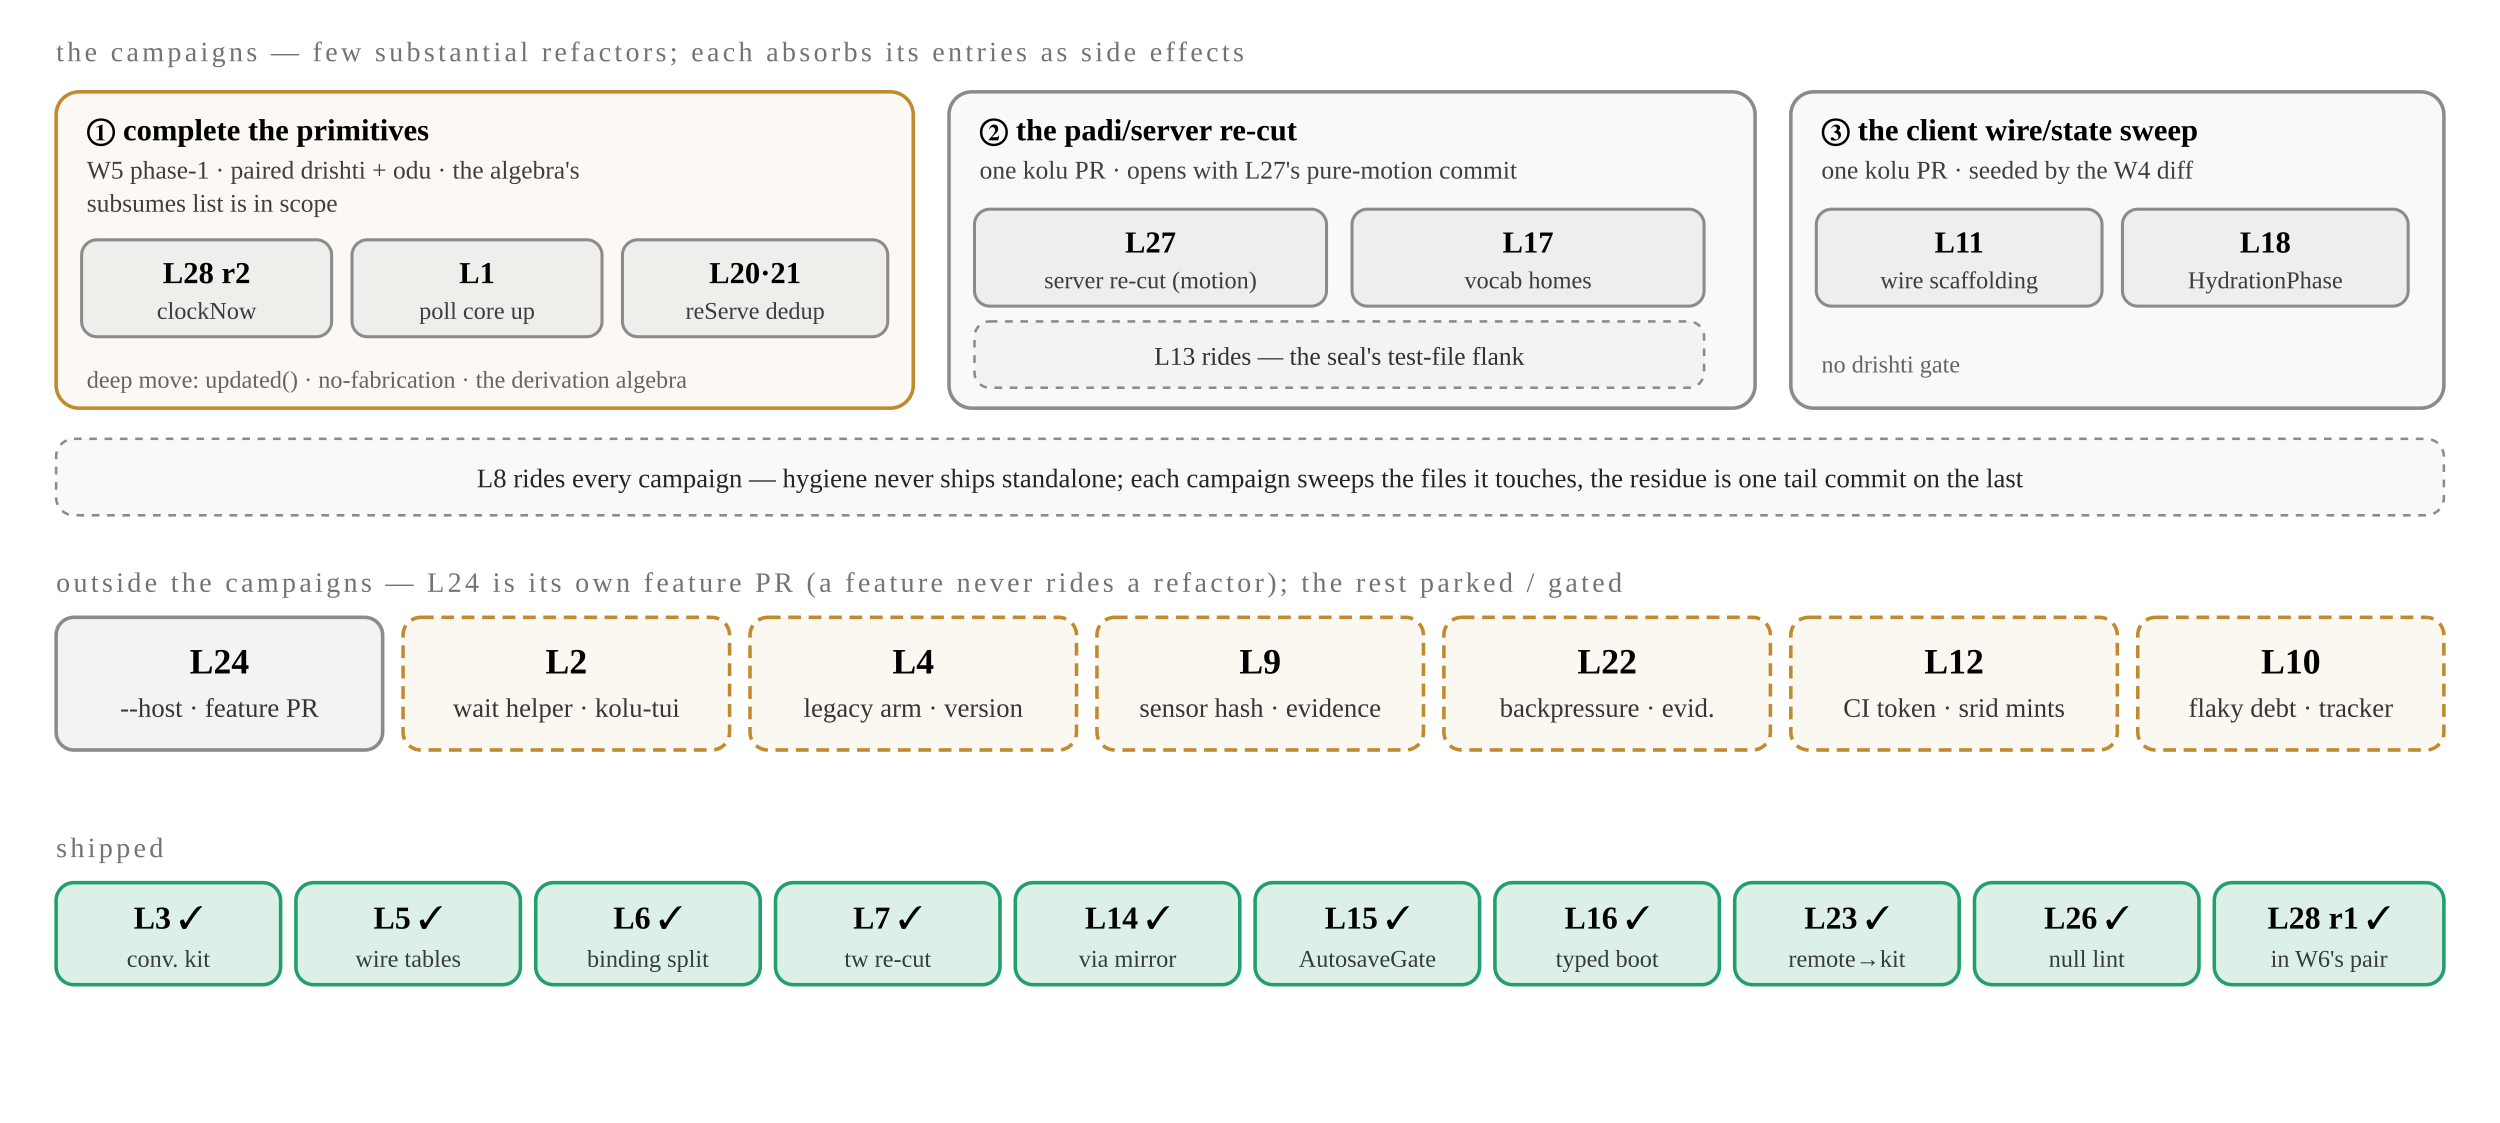
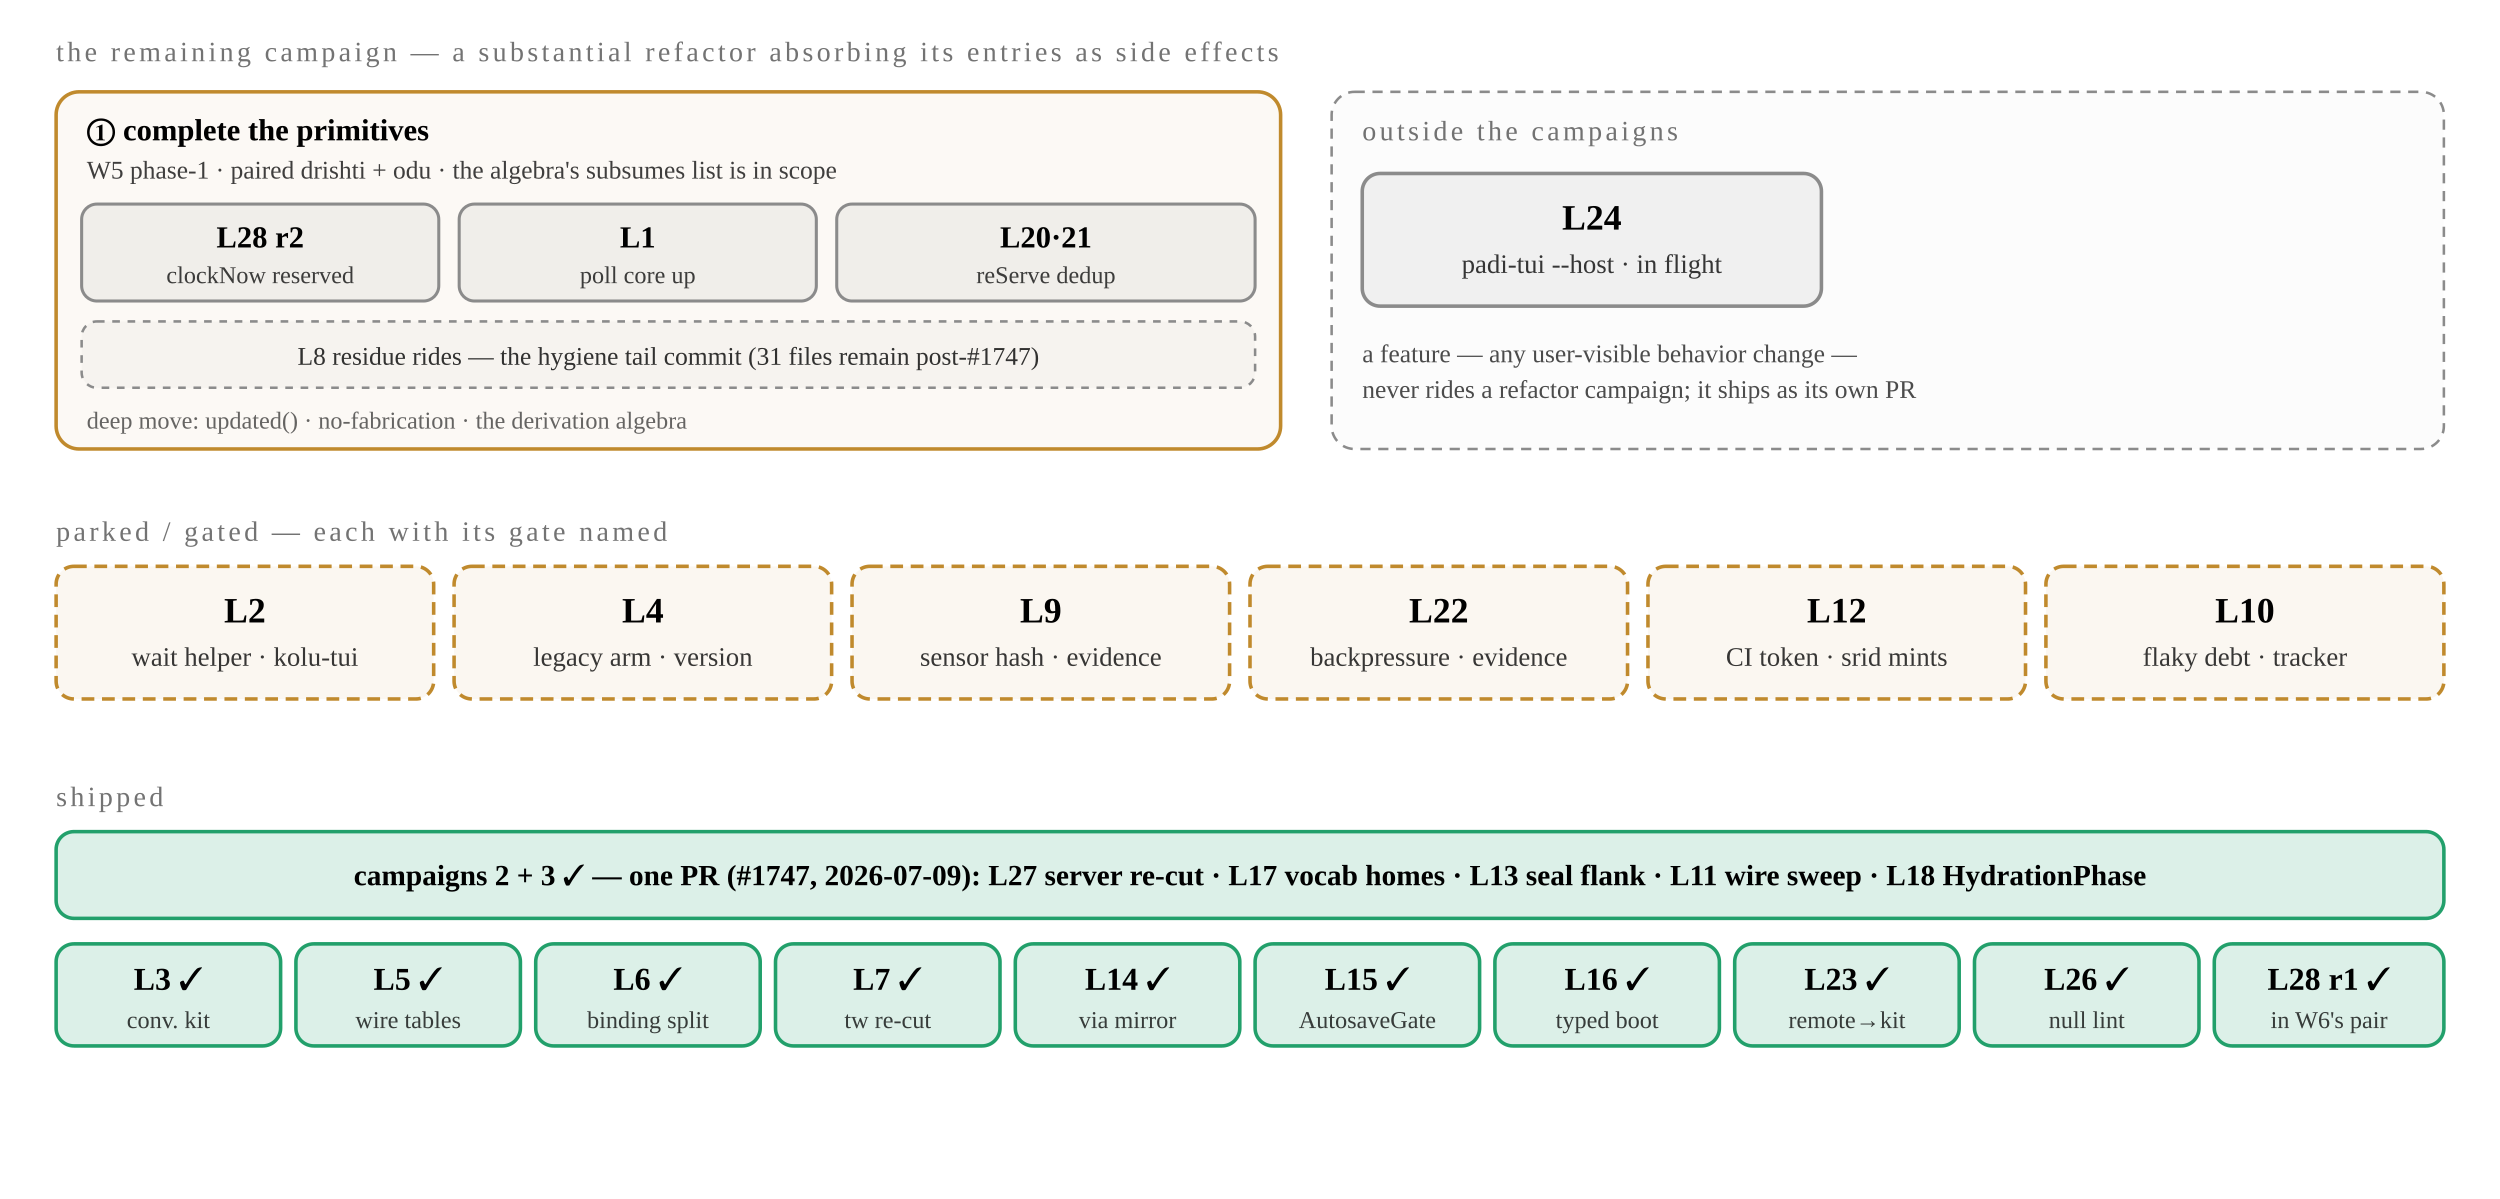
- <svg xmlns="http://www.w3.org/2000/svg" viewBox="0 0 980 440" font-family="inherit" role="img" aria-label="Cleanup ledger bird's-eye: three substantial refactor campaigns absorbing their entries, the hygiene ribbon riding all three, the parked/gated lane, and the shipped row">
-   <text x="22" y="24" font-size="11" letter-spacing="1.3" fill="currentColor" opacity="0.55" style="text-transform:uppercase">the campaigns — few substantial refactors; each absorbs its entries as side effects</text>
+ <svg xmlns="http://www.w3.org/2000/svg" viewBox="0 0 980 470" font-family="inherit" role="img" aria-label="Cleanup ledger bird's-eye: the one remaining campaign with its hygiene residue, the L24 feature PR, the parked/gated lane, and the shipped record including campaigns 2 and 3">
+   <text x="22" y="24" font-size="11" letter-spacing="1.3" fill="currentColor" opacity="0.55" style="text-transform:uppercase">the remaining campaign — a substantial refactor absorbing its entries as side effects</text>
  <g>
-     <rect x="22" y="36" width="336" height="124" rx="9" fill="#c08a2d" fill-opacity="0.05" stroke="#c08a2d" stroke-width="1.4" />
+     <rect x="22" y="36" width="480" height="140" rx="9" fill="#c08a2d" fill-opacity="0.05" stroke="#c08a2d" stroke-width="1.4" />
    <text x="34" y="55" font-size="12" font-weight="700" fill="currentColor">① complete the primitives</text>
-     <text x="34" y="70" font-size="10" fill="currentColor" opacity="0.75">W5 phase-1 · paired drishti + odu · the algebra's</text>
-     <text x="34" y="83" font-size="10" fill="currentColor" opacity="0.75">subsumes list is in scope</text>
+     <text x="34" y="70" font-size="10" fill="currentColor" opacity="0.75">W5 phase-1 · paired drishti + odu · the algebra's subsumes list is in scope</text>
    <a href="#l28">
-       <rect x="32" y="94" width="98" height="38" rx="6" fill="#8b8b8b" fill-opacity="0.1" stroke="#8b8b8b" stroke-width="1.2" />
-       <text x="81" y="111" text-anchor="middle" font-size="12" font-weight="700" fill="currentColor">L28 r2</text>
-       <text x="81" y="125" text-anchor="middle" font-size="9.5" fill="currentColor" opacity="0.75">clockNow</text>
+       <rect x="32" y="80" width="140" height="38" rx="6" fill="#8b8b8b" fill-opacity="0.1" stroke="#8b8b8b" stroke-width="1.2" />
+       <text x="102" y="97" text-anchor="middle" font-size="12" font-weight="700" fill="currentColor">L28 r2</text>
+       <text x="102" y="111" text-anchor="middle" font-size="9.5" fill="currentColor" opacity="0.75">clockNow reserved</text>
    </a>
    <a href="#l1">
-       <rect x="138" y="94" width="98" height="38" rx="6" fill="#8b8b8b" fill-opacity="0.1" stroke="#8b8b8b" stroke-width="1.2" />
-       <text x="187" y="111" text-anchor="middle" font-size="12" font-weight="700" fill="currentColor">L1</text>
-       <text x="187" y="125" text-anchor="middle" font-size="9.5" fill="currentColor" opacity="0.75">poll core up</text>
+       <rect x="180" y="80" width="140" height="38" rx="6" fill="#8b8b8b" fill-opacity="0.1" stroke="#8b8b8b" stroke-width="1.2" />
+       <text x="250" y="97" text-anchor="middle" font-size="12" font-weight="700" fill="currentColor">L1</text>
+       <text x="250" y="111" text-anchor="middle" font-size="9.5" fill="currentColor" opacity="0.75">poll core up</text>
    </a>
    <a href="#l20">
-       <rect x="244" y="94" width="104" height="38" rx="6" fill="#8b8b8b" fill-opacity="0.1" stroke="#8b8b8b" stroke-width="1.2" />
-       <text x="296" y="111" text-anchor="middle" font-size="12" font-weight="700" fill="currentColor">L20·21</text>
-       <text x="296" y="125" text-anchor="middle" font-size="9.5" fill="currentColor" opacity="0.75">reServe dedup</text>
+       <rect x="328" y="80" width="164" height="38" rx="6" fill="#8b8b8b" fill-opacity="0.1" stroke="#8b8b8b" stroke-width="1.2" />
+       <text x="410" y="97" text-anchor="middle" font-size="12" font-weight="700" fill="currentColor">L20·21</text>
+       <text x="410" y="111" text-anchor="middle" font-size="9.5" fill="currentColor" opacity="0.75">reServe dedup</text>
    </a>
-     <text x="34" y="152" font-size="9.5" fill="currentColor" opacity="0.6">deep move: updated() · no-fabrication · the derivation algebra</text>
+     <a href="#l8">
+       <rect x="32" y="126" width="460" height="26" rx="6" fill="#8b8b8b" fill-opacity="0.05" stroke="#8b8b8b" stroke-width="1" stroke-dasharray="3 3" />
+       <text x="262" y="143" text-anchor="middle" font-size="10" fill="currentColor" opacity="0.8">L8 residue rides — the hygiene tail commit (31 files remain post-#1747)</text>
+     </a>
+     <text x="34" y="168" font-size="9.5" fill="currentColor" opacity="0.6">deep move: updated() · no-fabrication · the derivation algebra</text>
  </g>
  <g>
-     <rect x="372" y="36" width="316" height="124" rx="9" fill="#8b8b8b" fill-opacity="0.05" stroke="#8b8b8b" stroke-width="1.4" />
-     <text x="384" y="55" font-size="12" font-weight="700" fill="currentColor">② the padi/server re-cut</text>
-     <text x="384" y="70" font-size="10" fill="currentColor" opacity="0.75">one kolu PR · opens with L27's pure-motion commit</text>
-     <a href="#l27">
-       <rect x="382" y="82" width="138" height="38" rx="6" fill="#8b8b8b" fill-opacity="0.1" stroke="#8b8b8b" stroke-width="1.2" />
-       <text x="451" y="99" text-anchor="middle" font-size="12" font-weight="700" fill="currentColor">L27</text>
-       <text x="451" y="113" text-anchor="middle" font-size="9.5" fill="currentColor" opacity="0.75">server re-cut (motion)</text>
+     <rect x="522" y="36" width="436" height="140" rx="9" fill="#8b8b8b" fill-opacity="0.03" stroke="#8b8b8b" stroke-width="1" stroke-dasharray="4 3" />
+     <text x="534" y="55" font-size="11" letter-spacing="1.3" fill="currentColor" opacity="0.55" style="text-transform:uppercase">outside the campaigns</text>
+     <a href="#l24">
+       <rect x="534" y="68" width="180" height="52" rx="7" fill="#8b8b8b" fill-opacity="0.1" stroke="#8b8b8b" stroke-width="1.4" />
+       <text x="624" y="90" text-anchor="middle" font-size="14" font-weight="700" fill="currentColor">L24</text>
+       <text x="624" y="107" text-anchor="middle" font-size="10.5" fill="currentColor" opacity="0.78">padi-tui --host · in flight</text>
    </a>
-     <a href="#l17">
-       <rect x="530" y="82" width="138" height="38" rx="6" fill="#8b8b8b" fill-opacity="0.1" stroke="#8b8b8b" stroke-width="1.2" />
-       <text x="599" y="99" text-anchor="middle" font-size="12" font-weight="700" fill="currentColor">L17</text>
-       <text x="599" y="113" text-anchor="middle" font-size="9.5" fill="currentColor" opacity="0.75">vocab homes</text>
-     </a>
-     <a href="#l13">
-       <rect x="382" y="126" width="286" height="26" rx="6" fill="#8b8b8b" fill-opacity="0.05" stroke="#8b8b8b" stroke-width="1" stroke-dasharray="3 3" />
-       <text x="525" y="143" text-anchor="middle" font-size="10" fill="currentColor" opacity="0.8">L13 rides — the seal's test-file flank</text>
-     </a>
+     <text x="534" y="142" font-size="10" fill="currentColor" opacity="0.7">a feature — any user-visible behavior change —</text>
+     <text x="534" y="156" font-size="10" fill="currentColor" opacity="0.7">never rides a refactor campaign; it ships as its own PR</text>
  </g>
-   <g>
-     <rect x="702" y="36" width="256" height="124" rx="9" fill="#8b8b8b" fill-opacity="0.05" stroke="#8b8b8b" stroke-width="1.4" />
-     <text x="714" y="55" font-size="12" font-weight="700" fill="currentColor">③ the client wire/state sweep</text>
-     <text x="714" y="70" font-size="10" fill="currentColor" opacity="0.75">one kolu PR · seeded by the W4 diff</text>
-     <a href="#l11">
-       <rect x="712" y="82" width="112" height="38" rx="6" fill="#8b8b8b" fill-opacity="0.1" stroke="#8b8b8b" stroke-width="1.2" />
-       <text x="768" y="99" text-anchor="middle" font-size="12" font-weight="700" fill="currentColor">L11</text>
-       <text x="768" y="113" text-anchor="middle" font-size="9.5" fill="currentColor" opacity="0.75">wire scaffolding</text>
-     </a>
-     <a href="#l18">
-       <rect x="832" y="82" width="112" height="38" rx="6" fill="#8b8b8b" fill-opacity="0.1" stroke="#8b8b8b" stroke-width="1.2" />
-       <text x="888" y="99" text-anchor="middle" font-size="12" font-weight="700" fill="currentColor">L18</text>
-       <text x="888" y="113" text-anchor="middle" font-size="9.5" fill="currentColor" opacity="0.75">HydrationPhase</text>
-     </a>
-     <text x="714" y="146" font-size="9.5" fill="currentColor" opacity="0.6">no drishti gate</text>
-   </g>
-   <a href="#l8">
-     <rect x="22" y="172" width="936" height="30" rx="7" fill="#8b8b8b" fill-opacity="0.05" stroke="#8b8b8b" stroke-width="1" stroke-dasharray="3 3" />
-     <text x="490" y="191" text-anchor="middle" font-size="10.5" fill="currentColor" opacity="0.85">L8 rides every campaign — hygiene never ships standalone; each campaign sweeps the files it touches, the residue is one tail commit on the last</text>
-   </a>
-   <text x="22" y="232" font-size="11" letter-spacing="1.3" fill="currentColor" opacity="0.55" style="text-transform:uppercase">outside the campaigns — L24 is its own feature PR (a feature never rides a refactor); the rest parked / gated</text>
-   <a href="#l24">
-     <rect x="22" y="242" width="128" height="52" rx="7" fill="#8b8b8b" fill-opacity="0.1" stroke="#8b8b8b" stroke-width="1.4" />
-     <text x="86" y="264" text-anchor="middle" font-size="14" font-weight="700" fill="currentColor">L24</text>
-     <text x="86" y="281" text-anchor="middle" font-size="10.5" fill="currentColor" opacity="0.78">--host · feature PR</text>
-   </a>
+   <text x="22" y="212" font-size="11" letter-spacing="1.3" fill="currentColor" opacity="0.55" style="text-transform:uppercase">parked / gated — each with its gate named</text>
  <a href="#l2">
-     <rect x="158" y="242" width="128" height="52" rx="7" fill="#c08a2d" fill-opacity="0.07" stroke="#c08a2d" stroke-width="1.4" stroke-dasharray="5 3" />
-     <text x="222" y="264" text-anchor="middle" font-size="14" font-weight="700" fill="currentColor">L2</text>
-     <text x="222" y="281" text-anchor="middle" font-size="10.5" fill="currentColor" opacity="0.78">wait helper · kolu-tui</text>
+     <rect x="22" y="222" width="148" height="52" rx="7" fill="#c08a2d" fill-opacity="0.07" stroke="#c08a2d" stroke-width="1.4" stroke-dasharray="5 3" />
+     <text x="96" y="244" text-anchor="middle" font-size="14" font-weight="700" fill="currentColor">L2</text>
+     <text x="96" y="261" text-anchor="middle" font-size="10.5" fill="currentColor" opacity="0.78">wait helper · kolu-tui</text>
  </a>
  <a href="#l4">
-     <rect x="294" y="242" width="128" height="52" rx="7" fill="#c08a2d" fill-opacity="0.07" stroke="#c08a2d" stroke-width="1.4" stroke-dasharray="5 3" />
-     <text x="358" y="264" text-anchor="middle" font-size="14" font-weight="700" fill="currentColor">L4</text>
-     <text x="358" y="281" text-anchor="middle" font-size="10.5" fill="currentColor" opacity="0.78">legacy arm · version</text>
+     <rect x="178" y="222" width="148" height="52" rx="7" fill="#c08a2d" fill-opacity="0.07" stroke="#c08a2d" stroke-width="1.4" stroke-dasharray="5 3" />
+     <text x="252" y="244" text-anchor="middle" font-size="14" font-weight="700" fill="currentColor">L4</text>
+     <text x="252" y="261" text-anchor="middle" font-size="10.5" fill="currentColor" opacity="0.78">legacy arm · version</text>
  </a>
  <a href="#l9">
-     <rect x="430" y="242" width="128" height="52" rx="7" fill="#c08a2d" fill-opacity="0.07" stroke="#c08a2d" stroke-width="1.4" stroke-dasharray="5 3" />
-     <text x="494" y="264" text-anchor="middle" font-size="14" font-weight="700" fill="currentColor">L9</text>
-     <text x="494" y="281" text-anchor="middle" font-size="10.5" fill="currentColor" opacity="0.78">sensor hash · evidence</text>
+     <rect x="334" y="222" width="148" height="52" rx="7" fill="#c08a2d" fill-opacity="0.07" stroke="#c08a2d" stroke-width="1.4" stroke-dasharray="5 3" />
+     <text x="408" y="244" text-anchor="middle" font-size="14" font-weight="700" fill="currentColor">L9</text>
+     <text x="408" y="261" text-anchor="middle" font-size="10.5" fill="currentColor" opacity="0.78">sensor hash · evidence</text>
  </a>
  <a href="#l22">
-     <rect x="566" y="242" width="128" height="52" rx="7" fill="#c08a2d" fill-opacity="0.07" stroke="#c08a2d" stroke-width="1.4" stroke-dasharray="5 3" />
-     <text x="630" y="264" text-anchor="middle" font-size="14" font-weight="700" fill="currentColor">L22</text>
-     <text x="630" y="281" text-anchor="middle" font-size="10.5" fill="currentColor" opacity="0.78">backpressure · evid.</text>
+     <rect x="490" y="222" width="148" height="52" rx="7" fill="#c08a2d" fill-opacity="0.07" stroke="#c08a2d" stroke-width="1.4" stroke-dasharray="5 3" />
+     <text x="564" y="244" text-anchor="middle" font-size="14" font-weight="700" fill="currentColor">L22</text>
+     <text x="564" y="261" text-anchor="middle" font-size="10.5" fill="currentColor" opacity="0.78">backpressure · evidence</text>
  </a>
  <a href="#l12">
-     <rect x="702" y="242" width="128" height="52" rx="7" fill="#c08a2d" fill-opacity="0.07" stroke="#c08a2d" stroke-width="1.4" stroke-dasharray="5 3" />
-     <text x="766" y="264" text-anchor="middle" font-size="14" font-weight="700" fill="currentColor">L12</text>
-     <text x="766" y="281" text-anchor="middle" font-size="10.5" fill="currentColor" opacity="0.78">CI token · srid mints</text>
+     <rect x="646" y="222" width="148" height="52" rx="7" fill="#c08a2d" fill-opacity="0.07" stroke="#c08a2d" stroke-width="1.4" stroke-dasharray="5 3" />
+     <text x="720" y="244" text-anchor="middle" font-size="14" font-weight="700" fill="currentColor">L12</text>
+     <text x="720" y="261" text-anchor="middle" font-size="10.5" fill="currentColor" opacity="0.78">CI token · srid mints</text>
  </a>
  <a href="#l10">
-     <rect x="838" y="242" width="120" height="52" rx="7" fill="#c08a2d" fill-opacity="0.07" stroke="#c08a2d" stroke-width="1.4" stroke-dasharray="5 3" />
-     <text x="898" y="264" text-anchor="middle" font-size="14" font-weight="700" fill="currentColor">L10</text>
-     <text x="898" y="281" text-anchor="middle" font-size="10.5" fill="currentColor" opacity="0.78">flaky debt · tracker</text>
+     <rect x="802" y="222" width="156" height="52" rx="7" fill="#c08a2d" fill-opacity="0.07" stroke="#c08a2d" stroke-width="1.4" stroke-dasharray="5 3" />
+     <text x="880" y="244" text-anchor="middle" font-size="14" font-weight="700" fill="currentColor">L10</text>
+     <text x="880" y="261" text-anchor="middle" font-size="10.5" fill="currentColor" opacity="0.78">flaky debt · tracker</text>
  </a>
-   <text x="22" y="336" font-size="11" letter-spacing="1.3" fill="currentColor" opacity="0.55" style="text-transform:uppercase">shipped</text>
+   <text x="22" y="316" font-size="11" letter-spacing="1.3" fill="currentColor" opacity="0.55" style="text-transform:uppercase">shipped</text>
+   <a href="#l27">
+     <rect x="22" y="326" width="936" height="34" rx="7" fill="#22a06b" fill-opacity="0.16" stroke="#22a06b" stroke-width="1.4" />
+     <text x="490" y="347" text-anchor="middle" font-size="11.5" font-weight="700" fill="currentColor">campaigns 2 + 3 ✓ — one PR (#1747, 2026-07-09): L27 server re-cut · L17 vocab homes · L13 seal flank · L11 wire sweep · L18 HydrationPhase</text>
+   </a>
  <a href="#l3">
-     <rect x="22" y="346" width="88" height="40" rx="7" fill="#22a06b" fill-opacity="0.16" stroke="#22a06b" stroke-width="1.4" />
-     <text x="66" y="364" text-anchor="middle" font-size="12.5" font-weight="700" fill="currentColor">L3 ✓</text>
-     <text x="66" y="379" text-anchor="middle" font-size="9.5" fill="currentColor" opacity="0.75">conv. kit</text>
+     <rect x="22" y="370" width="88" height="40" rx="7" fill="#22a06b" fill-opacity="0.16" stroke="#22a06b" stroke-width="1.4" />
+     <text x="66" y="388" text-anchor="middle" font-size="12.5" font-weight="700" fill="currentColor">L3 ✓</text>
+     <text x="66" y="403" text-anchor="middle" font-size="9.5" fill="currentColor" opacity="0.75">conv. kit</text>
  </a>
  <a href="#l5">
-     <rect x="116" y="346" width="88" height="40" rx="7" fill="#22a06b" fill-opacity="0.16" stroke="#22a06b" stroke-width="1.4" />
-     <text x="160" y="364" text-anchor="middle" font-size="12.5" font-weight="700" fill="currentColor">L5 ✓</text>
-     <text x="160" y="379" text-anchor="middle" font-size="9.5" fill="currentColor" opacity="0.75">wire tables</text>
+     <rect x="116" y="370" width="88" height="40" rx="7" fill="#22a06b" fill-opacity="0.16" stroke="#22a06b" stroke-width="1.4" />
+     <text x="160" y="388" text-anchor="middle" font-size="12.5" font-weight="700" fill="currentColor">L5 ✓</text>
+     <text x="160" y="403" text-anchor="middle" font-size="9.5" fill="currentColor" opacity="0.75">wire tables</text>
  </a>
  <a href="#l6">
-     <rect x="210" y="346" width="88" height="40" rx="7" fill="#22a06b" fill-opacity="0.16" stroke="#22a06b" stroke-width="1.4" />
-     <text x="254" y="364" text-anchor="middle" font-size="12.5" font-weight="700" fill="currentColor">L6 ✓</text>
-     <text x="254" y="379" text-anchor="middle" font-size="9.5" fill="currentColor" opacity="0.75">binding split</text>
+     <rect x="210" y="370" width="88" height="40" rx="7" fill="#22a06b" fill-opacity="0.16" stroke="#22a06b" stroke-width="1.4" />
+     <text x="254" y="388" text-anchor="middle" font-size="12.5" font-weight="700" fill="currentColor">L6 ✓</text>
+     <text x="254" y="403" text-anchor="middle" font-size="9.5" fill="currentColor" opacity="0.75">binding split</text>
  </a>
  <a href="#l7">
-     <rect x="304" y="346" width="88" height="40" rx="7" fill="#22a06b" fill-opacity="0.16" stroke="#22a06b" stroke-width="1.4" />
-     <text x="348" y="364" text-anchor="middle" font-size="12.5" font-weight="700" fill="currentColor">L7 ✓</text>
-     <text x="348" y="379" text-anchor="middle" font-size="9.5" fill="currentColor" opacity="0.75">tw re-cut</text>
+     <rect x="304" y="370" width="88" height="40" rx="7" fill="#22a06b" fill-opacity="0.16" stroke="#22a06b" stroke-width="1.4" />
+     <text x="348" y="388" text-anchor="middle" font-size="12.5" font-weight="700" fill="currentColor">L7 ✓</text>
+     <text x="348" y="403" text-anchor="middle" font-size="9.5" fill="currentColor" opacity="0.75">tw re-cut</text>
  </a>
  <a href="#l14">
-     <rect x="398" y="346" width="88" height="40" rx="7" fill="#22a06b" fill-opacity="0.16" stroke="#22a06b" stroke-width="1.4" />
-     <text x="442" y="364" text-anchor="middle" font-size="12.5" font-weight="700" fill="currentColor">L14 ✓</text>
-     <text x="442" y="379" text-anchor="middle" font-size="9.5" fill="currentColor" opacity="0.75">via mirror</text>
+     <rect x="398" y="370" width="88" height="40" rx="7" fill="#22a06b" fill-opacity="0.16" stroke="#22a06b" stroke-width="1.4" />
+     <text x="442" y="388" text-anchor="middle" font-size="12.5" font-weight="700" fill="currentColor">L14 ✓</text>
+     <text x="442" y="403" text-anchor="middle" font-size="9.5" fill="currentColor" opacity="0.75">via mirror</text>
  </a>
  <a href="#l15">
-     <rect x="492" y="346" width="88" height="40" rx="7" fill="#22a06b" fill-opacity="0.16" stroke="#22a06b" stroke-width="1.4" />
-     <text x="536" y="364" text-anchor="middle" font-size="12.5" font-weight="700" fill="currentColor">L15 ✓</text>
-     <text x="536" y="379" text-anchor="middle" font-size="9.5" fill="currentColor" opacity="0.75">AutosaveGate</text>
+     <rect x="492" y="370" width="88" height="40" rx="7" fill="#22a06b" fill-opacity="0.16" stroke="#22a06b" stroke-width="1.4" />
+     <text x="536" y="388" text-anchor="middle" font-size="12.5" font-weight="700" fill="currentColor">L15 ✓</text>
+     <text x="536" y="403" text-anchor="middle" font-size="9.5" fill="currentColor" opacity="0.75">AutosaveGate</text>
  </a>
  <a href="#l16">
-     <rect x="586" y="346" width="88" height="40" rx="7" fill="#22a06b" fill-opacity="0.16" stroke="#22a06b" stroke-width="1.4" />
-     <text x="630" y="364" text-anchor="middle" font-size="12.5" font-weight="700" fill="currentColor">L16 ✓</text>
-     <text x="630" y="379" text-anchor="middle" font-size="9.5" fill="currentColor" opacity="0.75">typed boot</text>
+     <rect x="586" y="370" width="88" height="40" rx="7" fill="#22a06b" fill-opacity="0.16" stroke="#22a06b" stroke-width="1.4" />
+     <text x="630" y="388" text-anchor="middle" font-size="12.5" font-weight="700" fill="currentColor">L16 ✓</text>
+     <text x="630" y="403" text-anchor="middle" font-size="9.5" fill="currentColor" opacity="0.75">typed boot</text>
  </a>
  <a href="#l23">
-     <rect x="680" y="346" width="88" height="40" rx="7" fill="#22a06b" fill-opacity="0.16" stroke="#22a06b" stroke-width="1.4" />
-     <text x="724" y="364" text-anchor="middle" font-size="12.5" font-weight="700" fill="currentColor">L23 ✓</text>
-     <text x="724" y="379" text-anchor="middle" font-size="9.5" fill="currentColor" opacity="0.75">remote→kit</text>
+     <rect x="680" y="370" width="88" height="40" rx="7" fill="#22a06b" fill-opacity="0.16" stroke="#22a06b" stroke-width="1.4" />
+     <text x="724" y="388" text-anchor="middle" font-size="12.5" font-weight="700" fill="currentColor">L23 ✓</text>
+     <text x="724" y="403" text-anchor="middle" font-size="9.5" fill="currentColor" opacity="0.75">remote→kit</text>
  </a>
  <a href="#l26">
-     <rect x="774" y="346" width="88" height="40" rx="7" fill="#22a06b" fill-opacity="0.16" stroke="#22a06b" stroke-width="1.4" />
-     <text x="818" y="364" text-anchor="middle" font-size="12.5" font-weight="700" fill="currentColor">L26 ✓</text>
-     <text x="818" y="379" text-anchor="middle" font-size="9.5" fill="currentColor" opacity="0.75">null lint</text>
+     <rect x="774" y="370" width="88" height="40" rx="7" fill="#22a06b" fill-opacity="0.16" stroke="#22a06b" stroke-width="1.4" />
+     <text x="818" y="388" text-anchor="middle" font-size="12.5" font-weight="700" fill="currentColor">L26 ✓</text>
+     <text x="818" y="403" text-anchor="middle" font-size="9.5" fill="currentColor" opacity="0.75">null lint</text>
  </a>
  <a href="#l28">
-     <rect x="868" y="346" width="90" height="40" rx="7" fill="#22a06b" fill-opacity="0.16" stroke="#22a06b" stroke-width="1.4" />
-     <text x="913" y="364" text-anchor="middle" font-size="12.5" font-weight="700" fill="currentColor">L28 r1 ✓</text>
-     <text x="913" y="379" text-anchor="middle" font-size="9.5" fill="currentColor" opacity="0.75">in W6's pair</text>
+     <rect x="868" y="370" width="90" height="40" rx="7" fill="#22a06b" fill-opacity="0.16" stroke="#22a06b" stroke-width="1.4" />
+     <text x="913" y="388" text-anchor="middle" font-size="12.5" font-weight="700" fill="currentColor">L28 r1 ✓</text>
+     <text x="913" y="403" text-anchor="middle" font-size="9.5" fill="currentColor" opacity="0.75">in W6's pair</text>
  </a>
</svg>
